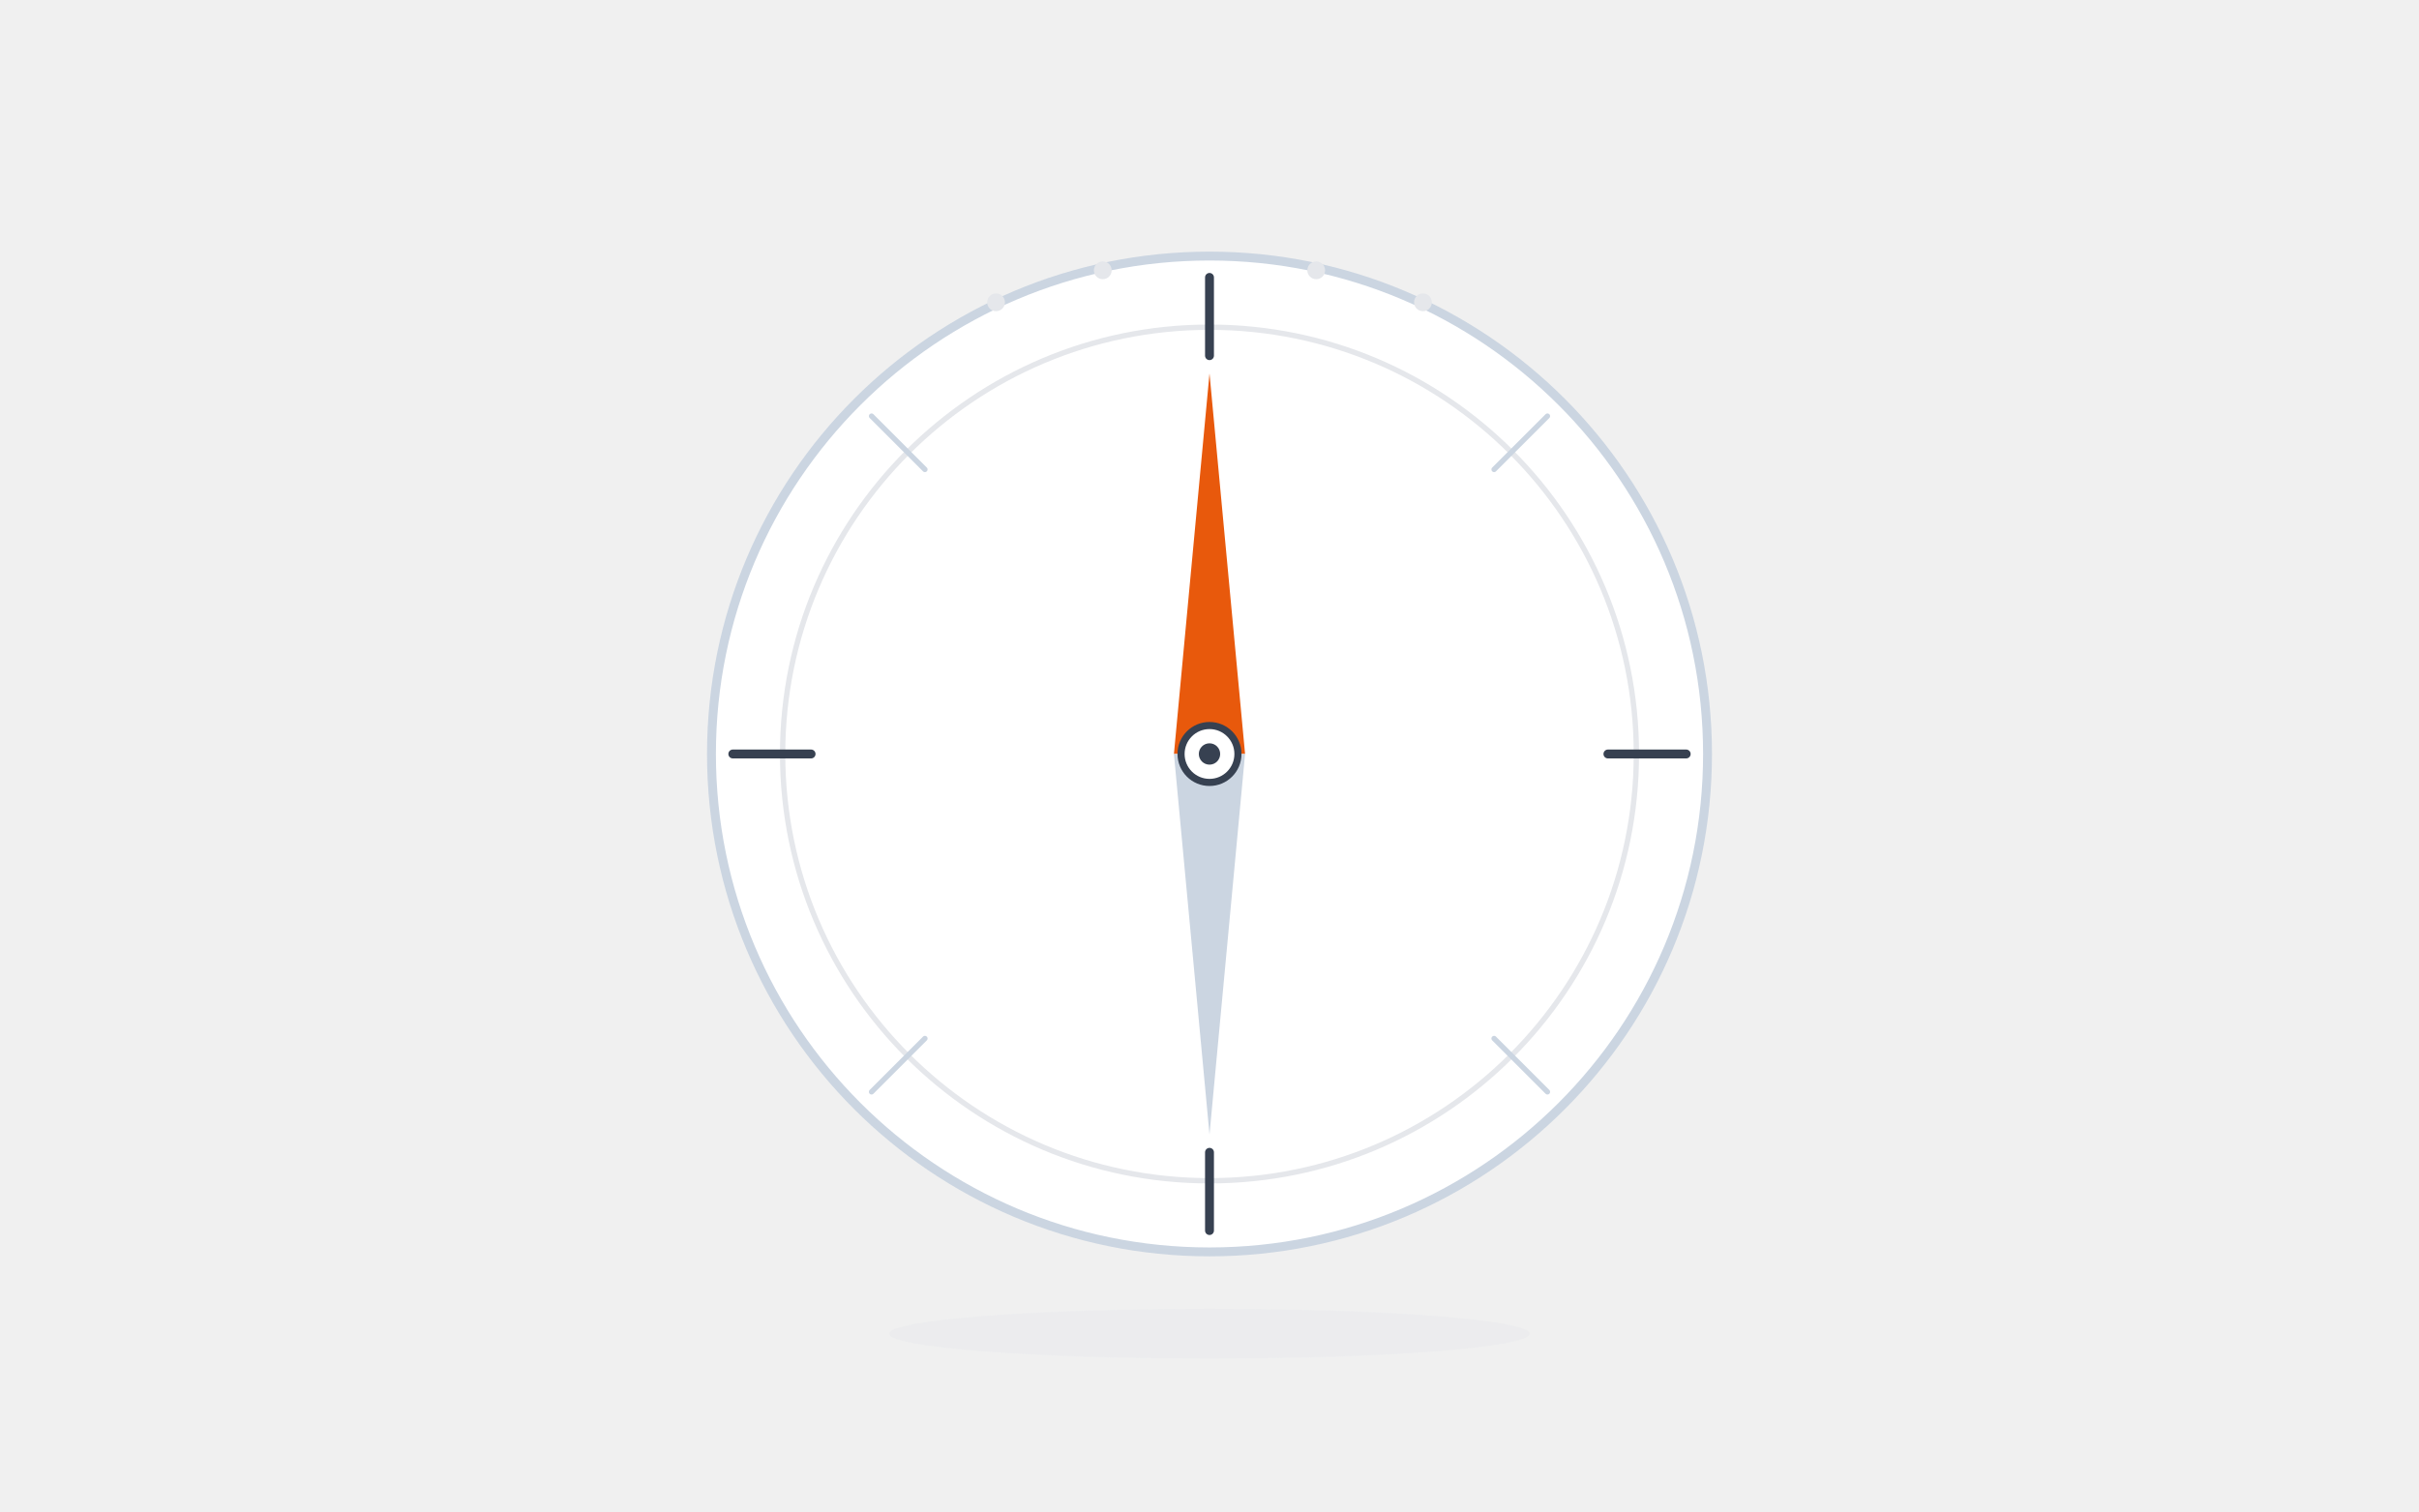
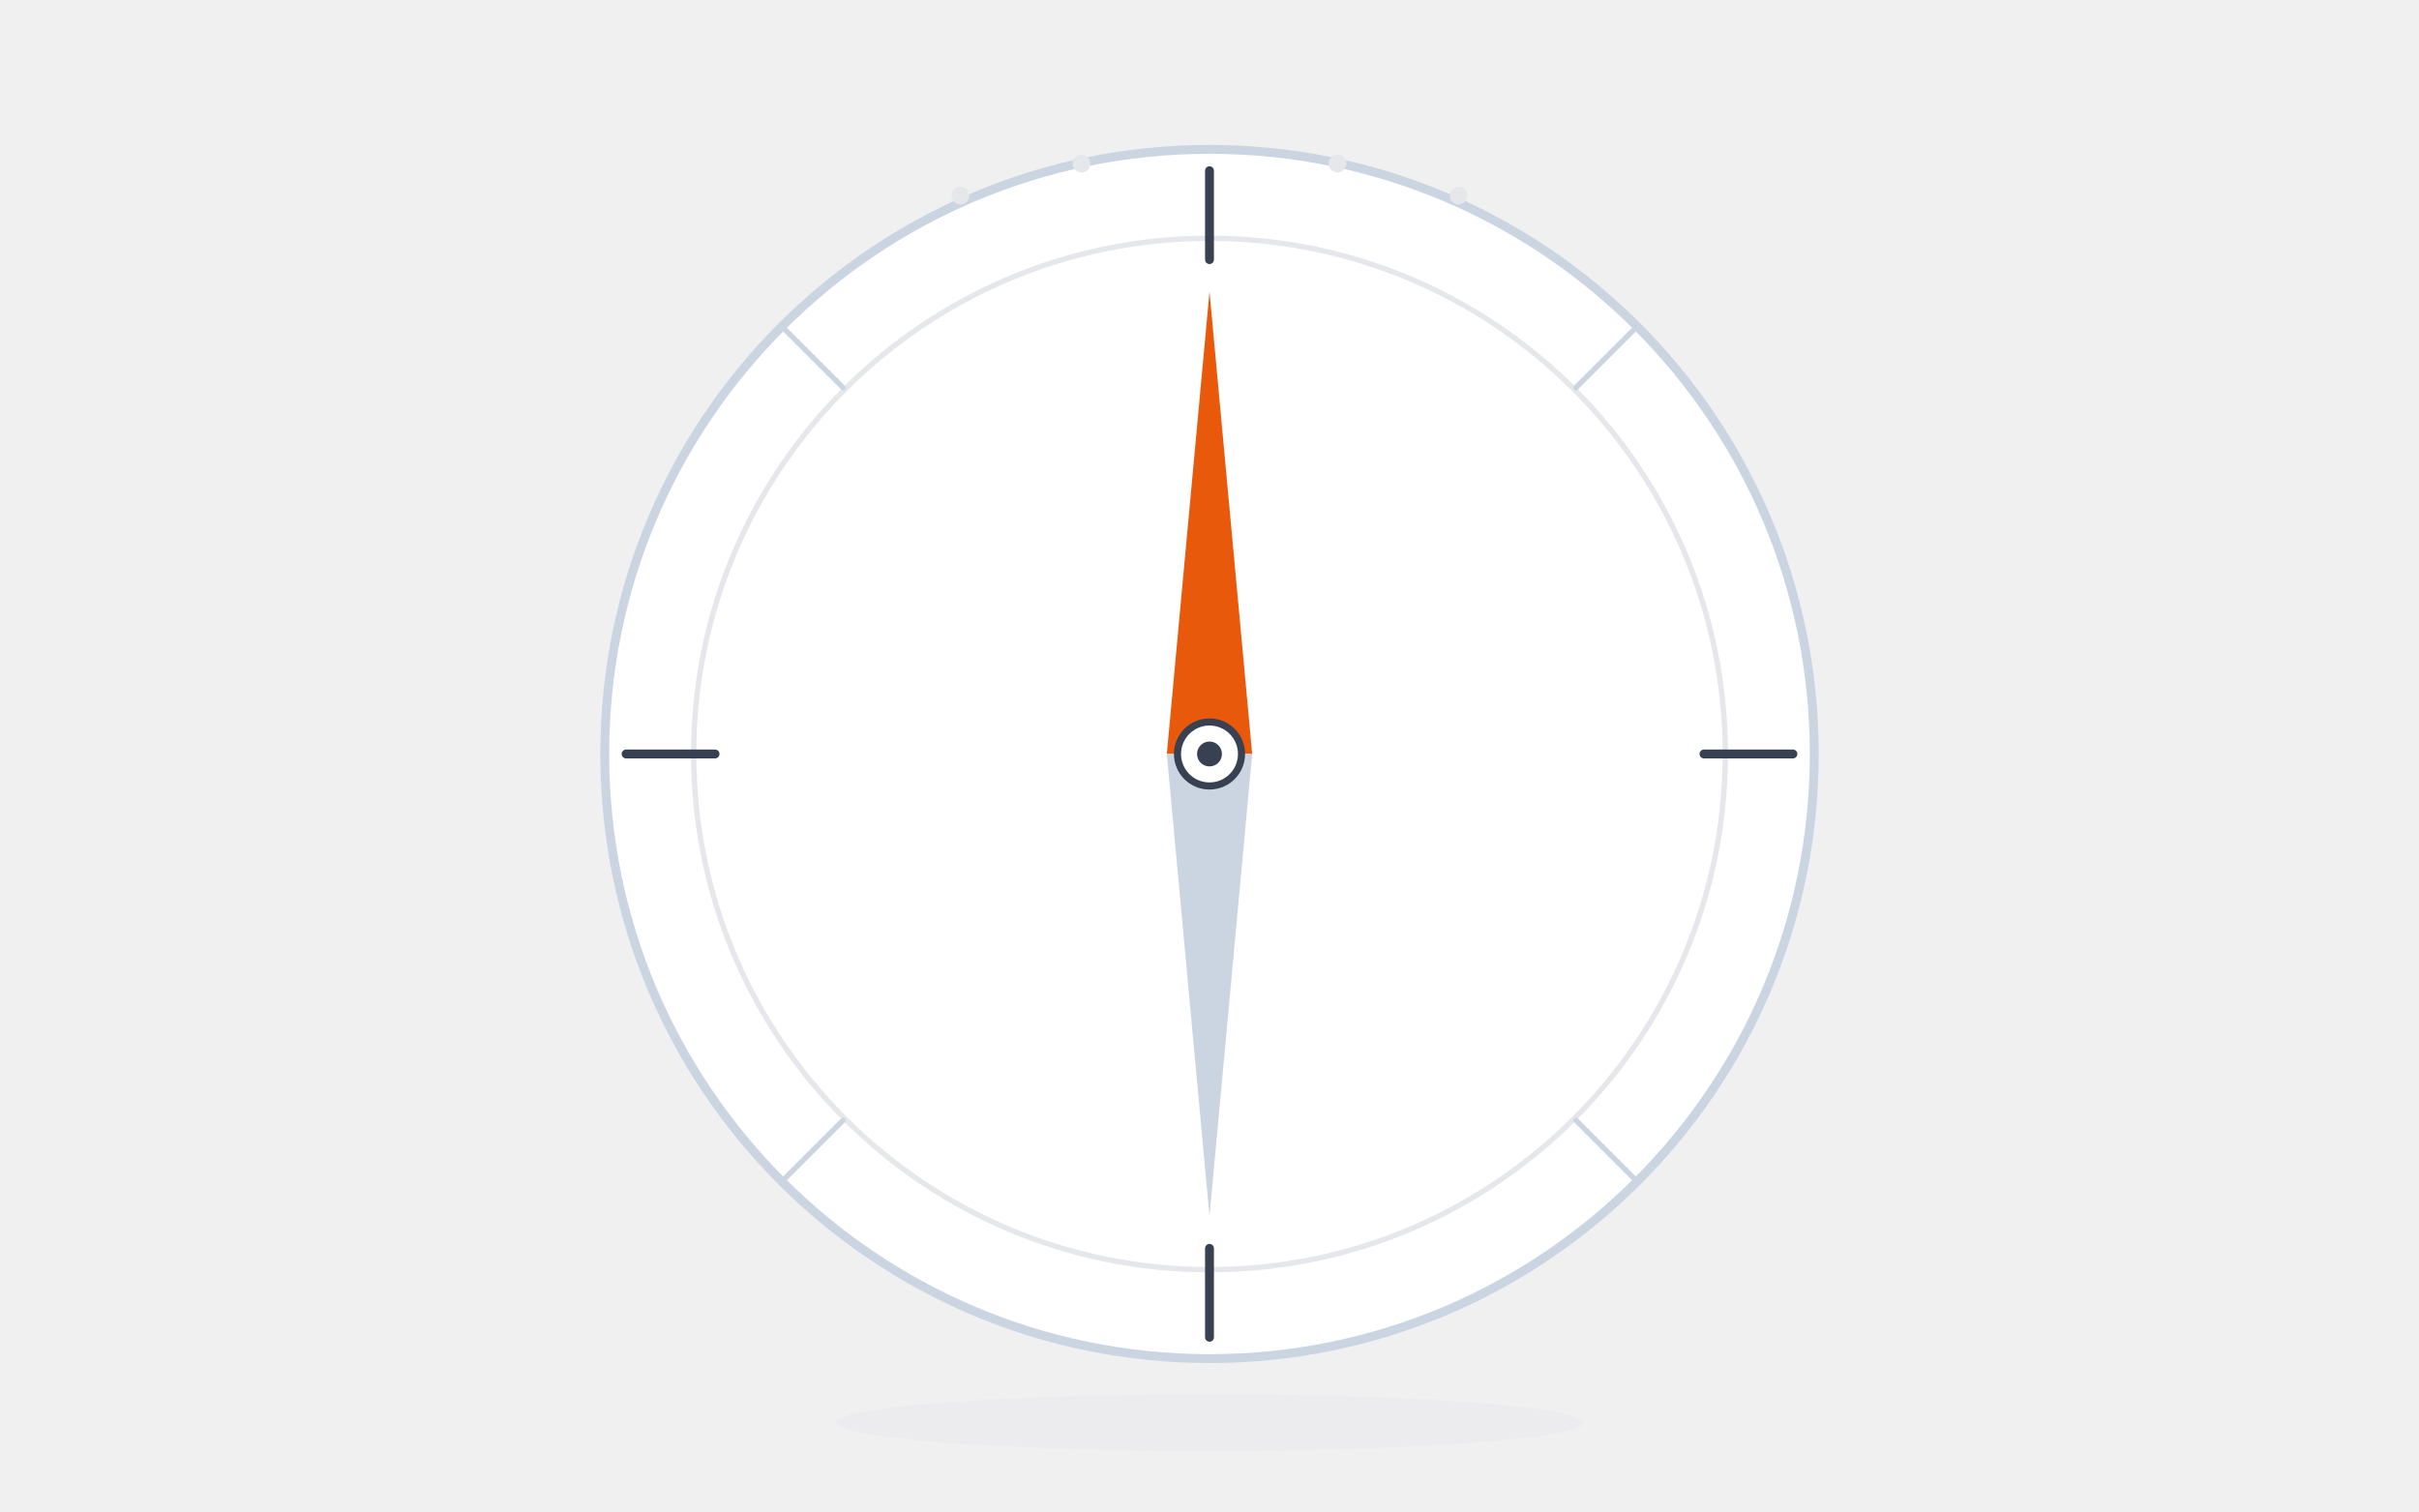
<svg xmlns="http://www.w3.org/2000/svg" viewBox="0 0 680 425">
  <style>
    /* Compass — direction, strategy, "how to choose" posts
       Composition: compass body centered at (340, 212)
-        Outer ring r=140, total diameter 280px (&gt;50% of 680)
-        Height spans ~280px (&gt;60% of 425) */
+        Outer ring r=170, total diameter 340px (=50% of 680)
+        Height spans ~340px (&gt;60% of 425) */

    .outer-ring {
      fill: white;
      stroke: #cbd5e1;
      stroke-width: 2.5;
      transition: stroke 0.4s ease;
    }
    .inner-ring {
      fill: none;
      stroke: #e5e7eb;
      stroke-width: 1.5;
      transition: stroke 0.4s ease;
    }
    .tick-major {
      stroke: #374151;
      stroke-width: 2.5;
      stroke-linecap: round;
      transition: stroke 0.4s ease;
    }
    .tick-minor {
      stroke: #cbd5e1;
      stroke-width: 1.5;
      stroke-linecap: round;
      transition: stroke 0.4s ease;
    }
    .needle-north {
      fill: #e8590c;
      stroke: none;
      transition: fill 0.3s ease;
    }
    .needle-south {
      fill: #cbd5e1;
      stroke: none;
      transition: fill 0.3s ease;
    }
    .needle-center {
      fill: white;
      stroke: #374151;
      stroke-width: 2;
      transition: stroke 0.4s ease;
    }
    .degree-dots {
      fill: #e5e7eb;
      transition: fill 0.4s ease;
    }
    .ground-shadow {
      fill: #e5e7eb;
      opacity: 0.4;
      transition: opacity 0.4s ease;
    }

    /* Needle group — rotates on hover to "find north" */
    .needle-group {
      transform-origin: 340px 212px;
      transition: transform 0.7s cubic-bezier(0.34, 1.56, 0.64, 1);
    }

    /* Hover: compass activates */
    svg:hover .outer-ring {
      stroke: #f4a67a;
    }
    svg:hover .inner-ring {
      stroke: #f4a67a;
    }
    svg:hover .tick-major {
      stroke: #e8590c;
    }
    svg:hover .tick-minor {
      stroke: #f4a67a;
    }
    svg:hover .needle-group {
      transform: rotate(-30deg);
    }
    svg:hover .needle-center {
      stroke: #e8590c;
    }
    svg:hover .degree-dots {
      fill: #f4a67a;
    }
    svg:hover .ground-shadow {
      opacity: 0.6;
    }

    /* Subtle ring pulse on hover — accent decoration */
    @keyframes ringPulse {
-       0%, 100% { r: 145; opacity: 0; }
-       50% { r: 155; opacity: 0.3; }
+       0%, 100% { r: 175; opacity: 0; }
+       50% { r: 185; opacity: 0.3; }
    }
    .pulse-ring {
      fill: none;
      stroke: #e8590c;
      stroke-width: 1;
      opacity: 0;
      transition: opacity 0.3s ease;
    }
    svg:hover .pulse-ring {
      animation: ringPulse 2s ease-in-out infinite;
    }
  </style>
-   <ellipse class="ground-shadow" cx="340" cy="375" rx="90" ry="7" />
-   <circle class="pulse-ring" cx="340" cy="212" r="145" />
-   <circle class="outer-ring" cx="340" cy="212" r="140" />
-   <circle class="inner-ring" cx="340" cy="212" r="120" />
-   <line class="tick-major" x1="340" y1="78" x2="340" y2="100" />
-   <line class="tick-major" x1="474" y1="212" x2="452" y2="212" />
-   <line class="tick-major" x1="340" y1="346" x2="340" y2="324" />
-   <line class="tick-major" x1="206" y1="212" x2="228" y2="212" />
-   <line class="tick-minor" x1="435" y1="117" x2="420" y2="132" />
-   <line class="tick-minor" x1="435" y1="307" x2="420" y2="292" />
-   <line class="tick-minor" x1="245" y1="307" x2="260" y2="292" />
-   <line class="tick-minor" x1="245" y1="117" x2="260" y2="132" />
-   <circle class="degree-dots" cx="370" cy="76" r="2.5" />
-   <circle class="degree-dots" cx="400" cy="85" r="2.5" />
-   <circle class="degree-dots" cx="310" cy="76" r="2.5" />
-   <circle class="degree-dots" cx="280" cy="85" r="2.5" />
+   <ellipse class="ground-shadow" cx="340" cy="400" rx="105" ry="8" />
+   <circle class="pulse-ring" cx="340" cy="212" r="175" />
+   <circle class="outer-ring" cx="340" cy="212" r="170" />
+   <circle class="inner-ring" cx="340" cy="212" r="145" />
+   <line class="tick-major" x1="340" y1="48" x2="340" y2="73" />
+   <line class="tick-major" x1="504" y1="212" x2="479" y2="212" />
+   <line class="tick-major" x1="340" y1="376" x2="340" y2="351" />
+   <line class="tick-major" x1="176" y1="212" x2="201" y2="212" />
+   <line class="tick-minor" x1="460" y1="92" x2="443" y2="109" />
+   <line class="tick-minor" x1="460" y1="332" x2="443" y2="315" />
+   <line class="tick-minor" x1="220" y1="332" x2="237" y2="315" />
+   <line class="tick-minor" x1="220" y1="92" x2="237" y2="109" />
+   <circle class="degree-dots" cx="376" cy="46" r="2.5" />
+   <circle class="degree-dots" cx="410" cy="55" r="2.5" />
+   <circle class="degree-dots" cx="304" cy="46" r="2.5" />
+   <circle class="degree-dots" cx="270" cy="55" r="2.5" />
  <g class="needle-group">
-     <polygon class="needle-north" points="340,105 330,212 350,212" />
-     <polygon class="needle-south" points="340,319 330,212 350,212" />
-     <circle class="needle-center" cx="340" cy="212" r="8" />
+     <polygon class="needle-north" points="340,82 328,212 352,212" />
+     <polygon class="needle-south" points="340,342 328,212 352,212" />
+     <circle class="needle-center" cx="340" cy="212" r="9" />
  </g>
-   <circle cx="340" cy="212" r="3" fill="#374151" />
+   <circle cx="340" cy="212" r="3.5" fill="#374151" />
</svg>
